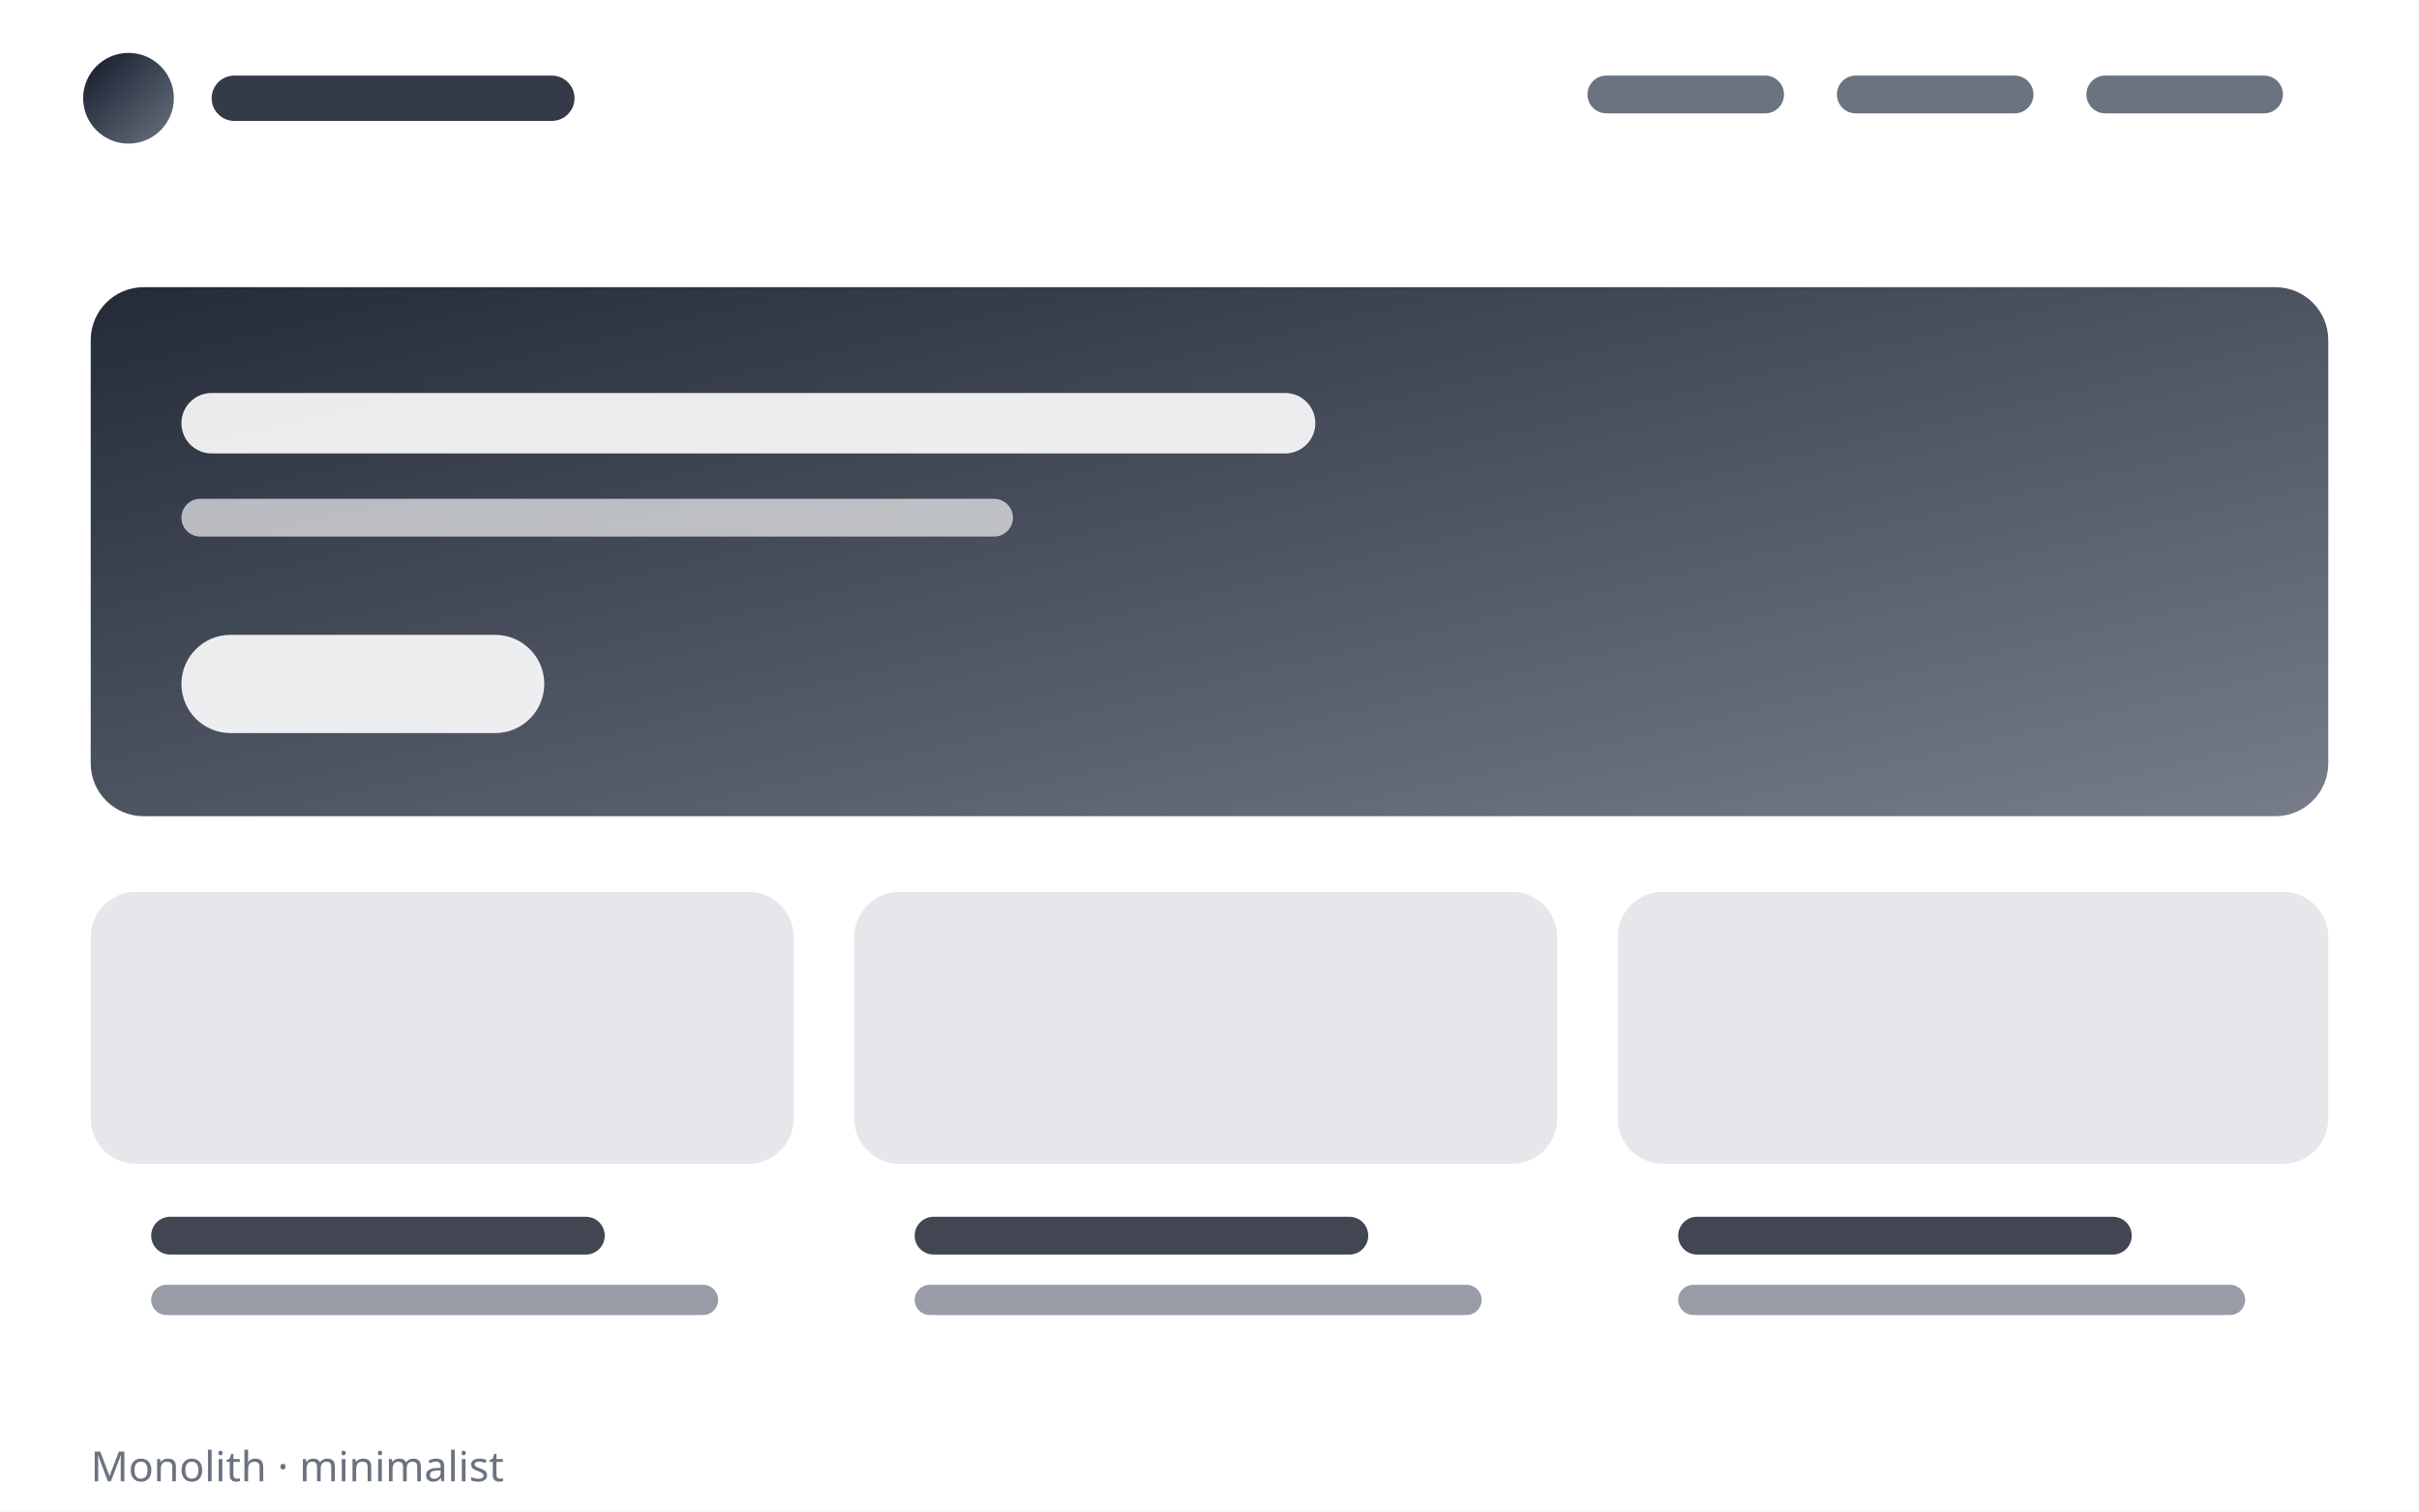
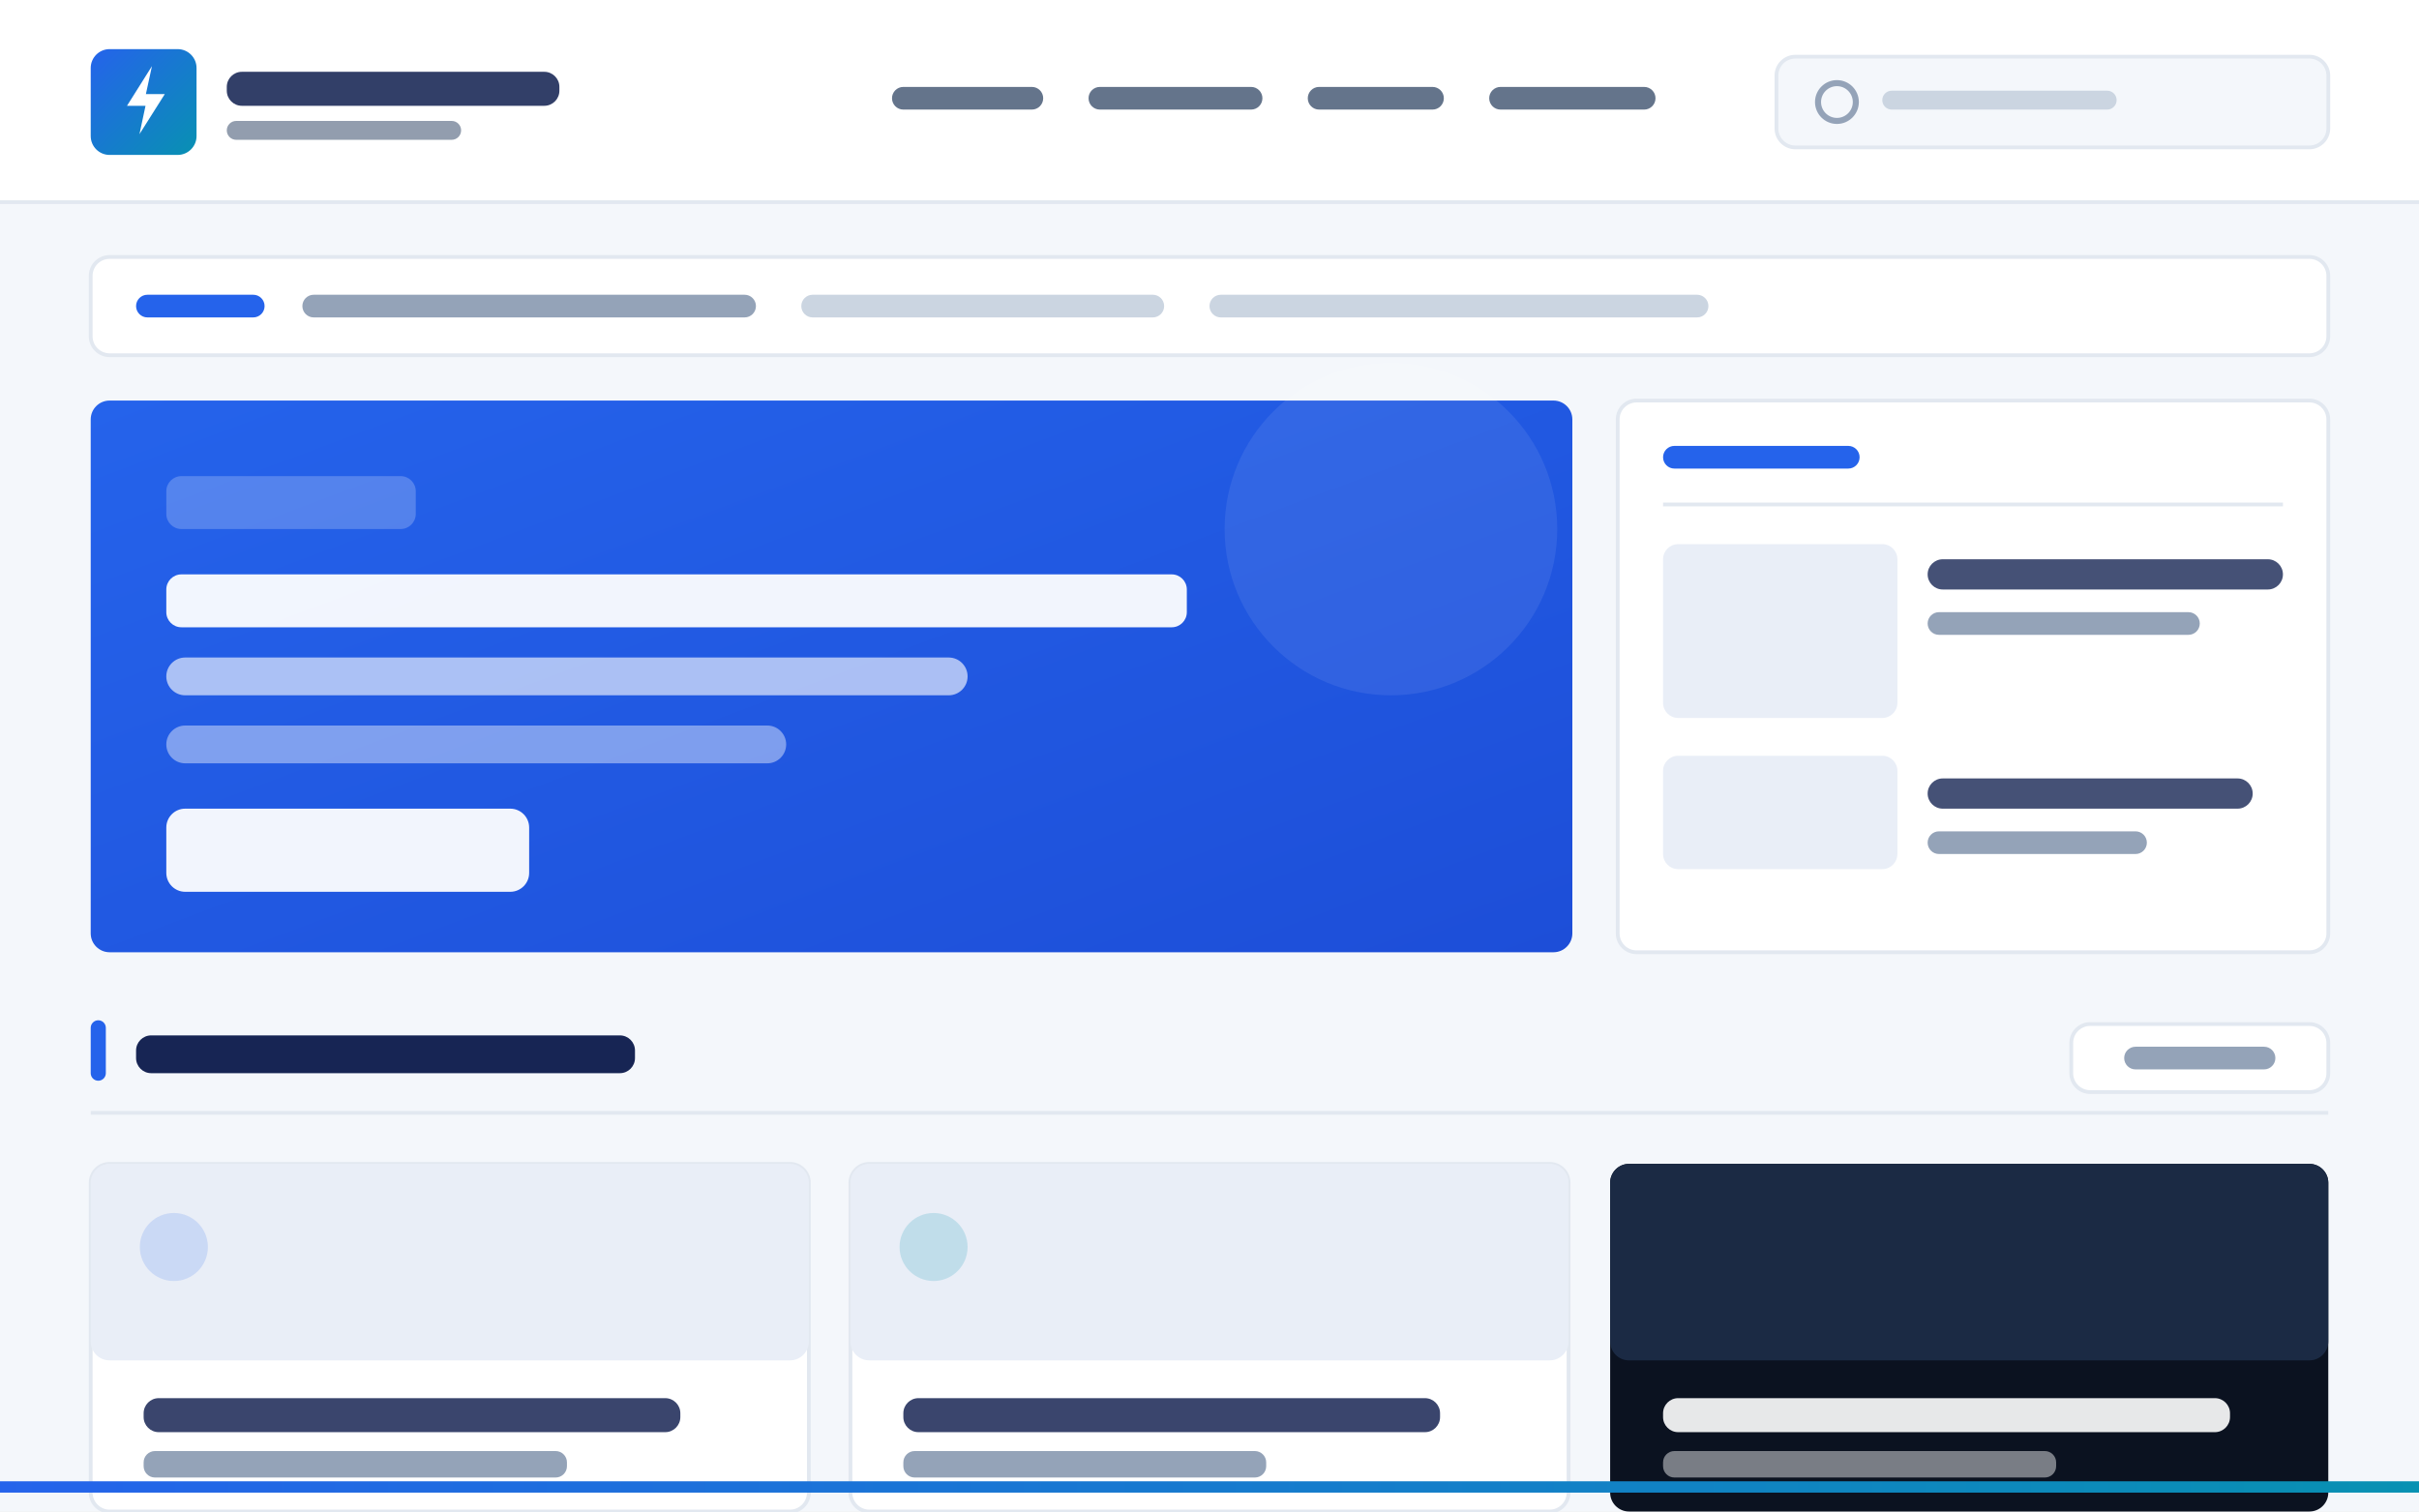
<svg xmlns="http://www.w3.org/2000/svg" viewBox="0 0 640 400" role="img" aria-label="Pratinjau tema Monolith">
  <defs>
-     <linearGradient id="hero" x1="0" y1="0" x2="1" y2="1">
-       <stop offset="0" stop-color="#111827" />
-       <stop offset="1" stop-color="#6b7280" />
+     <linearGradient id="amp-brand" x1="0" y1="0" x2="1" y2="1">
+       <stop offset="0" stop-color="#2563eb" />
+       <stop offset="1" stop-color="#0891b2" />
+     </linearGradient>
+     <linearGradient id="amp-hero" x1="0" y1="0" x2="1" y2="1">
+       <stop offset="0" stop-color="#2563eb" />
+       <stop offset="1" stop-color="#1d4ed8" />
+     </linearGradient>
+     <linearGradient id="amp-hairline" x1="0" y1="0" x2="1" y2="0">
+       <stop offset="0" stop-color="#2563eb" />
+       <stop offset="1" stop-color="#0891b2" />
    </linearGradient>
  </defs>
-   <rect width="640" height="400" fill="#ffffff" />
-   <rect x="0" y="0" width="640" height="52" fill="#ffffff" />
-   <circle cx="34" cy="26" r="12" fill="url(#hero)" />
-   <rect x="56" y="20" width="96" height="12" rx="6" fill="#111827" opacity=".85" />
-   <rect x="420" y="20" width="52" height="10" rx="5" fill="#6b7280" />
-   <rect x="486" y="20" width="52" height="10" rx="5" fill="#6b7280" />
-   <rect x="552" y="20" width="52" height="10" rx="5" fill="#6b7280" />
-   <rect x="24" y="76" width="592" height="140" rx="14" fill="url(#hero)" opacity=".92" />
-   <rect x="48" y="104" width="300" height="16" rx="8" fill="#ffffff" opacity=".9" />
-   <rect x="48" y="132" width="220" height="10" rx="5" fill="#ffffff" opacity=".65" />
-   <rect x="48" y="168" width="96" height="26" rx="13" fill="#ffffff" opacity=".9" />
-   <rect x="24" y="236" width="186" height="132" rx="12" fill="#ffffff" />
-   <rect x="24" y="236" width="186" height="72" rx="12" fill="#e5e7eb" />
-   <rect x="40" y="322" width="120" height="10" rx="5" fill="#111827" opacity=".8" />
-   <rect x="40" y="340" width="150" height="8" rx="4" fill="#6b7280" opacity=".7" />
-   <rect x="226" y="236" width="186" height="132" rx="12" fill="#ffffff" />
-   <rect x="226" y="236" width="186" height="72" rx="12" fill="#e5e7eb" />
-   <rect x="242" y="322" width="120" height="10" rx="5" fill="#111827" opacity=".8" />
-   <rect x="242" y="340" width="150" height="8" rx="4" fill="#6b7280" opacity=".7" />
-   <rect x="428" y="236" width="188" height="132" rx="12" fill="#ffffff" />
-   <rect x="428" y="236" width="188" height="72" rx="12" fill="#e5e7eb" />
-   <rect x="444" y="322" width="120" height="10" rx="5" fill="#111827" opacity=".8" />
-   <rect x="444" y="340" width="150" height="8" rx="4" fill="#6b7280" opacity=".7" />
-   <text x="24" y="392" font-family="system-ui, sans-serif" font-size="11" fill="#6b7280">Monolith · minimalist</text>
+   <rect width="640" height="400" fill="#f4f7fb" />
+   <rect x="0" y="0" width="640" height="54" fill="#ffffff" />
+   <rect x="0" y="53" width="640" height="1" fill="#e2e8f0" />
+   <rect x="24" y="13" width="28" height="28" rx="5" fill="url(#amp-brand)" />
+   <path d="M40.2 17.5 33.6 28h4.9l-1.6 7.5 6.7-10.6h-5z" fill="#ffffff" />
+   <rect x="60" y="19" width="88" height="9" rx="4" fill="#172554" opacity=".88" />
+   <rect x="60" y="32" width="62" height="5" rx="2.5" fill="#64748b" opacity=".7" />
+   <rect x="236" y="23" width="40" height="6" rx="3" fill="#64748b" />
+   <rect x="288" y="23" width="46" height="6" rx="3" fill="#64748b" />
+   <rect x="346" y="23" width="36" height="6" rx="3" fill="#64748b" />
+   <rect x="394" y="23" width="44" height="6" rx="3" fill="#64748b" />
+   <rect x="470" y="15" width="146" height="24" rx="5" fill="#f4f7fb" stroke="#e2e8f0" />
+   <circle cx="486" cy="27" r="5" fill="none" stroke="#94a3b8" stroke-width="1.6" />
+   <rect x="498" y="24" width="62" height="5" rx="2.5" fill="#cbd5e1" />
+   <rect x="24" y="68" width="592" height="26" rx="5" fill="#ffffff" stroke="#e2e8f0" />
+   <rect x="36" y="78" width="34" height="6" rx="3" fill="#2563eb" />
+   <rect x="80" y="78" width="120" height="6" rx="3" fill="#94a3b8" />
+   <rect x="212" y="78" width="96" height="6" rx="3" fill="#cbd5e1" />
+   <rect x="320" y="78" width="132" height="6" rx="3" fill="#cbd5e1" />
+   <rect x="24" y="106" width="392" height="146" rx="5" fill="url(#amp-hero)" />
+   <circle cx="368" cy="140" r="44" fill="#ffffff" opacity=".08" />
+   <rect x="44" y="126" width="66" height="14" rx="4" fill="#ffffff" opacity=".22" />
+   <rect x="44" y="152" width="270" height="14" rx="4" fill="#ffffff" opacity=".94" />
+   <rect x="44" y="174" width="212" height="10" rx="5" fill="#ffffff" opacity=".62" />
+   <rect x="44" y="192" width="164" height="10" rx="5" fill="#ffffff" opacity=".42" />
+   <rect x="44" y="214" width="96" height="22" rx="5" fill="#ffffff" opacity=".94" />
+   <rect x="428" y="106" width="188" height="146" rx="5" fill="#ffffff" stroke="#e2e8f0" />
+   <rect x="440" y="118" width="52" height="6" rx="3" fill="#2563eb" />
+   <rect x="440" y="133" width="164" height="1" fill="#e2e8f0" />
+   <rect x="440" y="144" width="62" height="46" rx="4" fill="#e9eef7" />
+   <rect x="510" y="148" width="94" height="8" rx="4" fill="#172554" opacity=".8" />
+   <rect x="510" y="162" width="72" height="6" rx="3" fill="#94a3b8" />
+   <rect x="440" y="200" width="62" height="30" rx="4" fill="#e9eef7" />
+   <rect x="510" y="206" width="86" height="8" rx="4" fill="#172554" opacity=".8" />
+   <rect x="510" y="220" width="58" height="6" rx="3" fill="#94a3b8" />
+   <rect x="24" y="270" width="4" height="16" rx="2" fill="#2563eb" />
+   <rect x="36" y="274" width="132" height="10" rx="4" fill="#172554" />
+   <rect x="548" y="271" width="68" height="18" rx="5" fill="#ffffff" stroke="#e2e8f0" />
+   <rect x="562" y="277" width="40" height="6" rx="3" fill="#94a3b8" />
+   <rect x="24" y="294" width="592" height="1" fill="#e2e8f0" />
+   <g>
+     <rect x="24" y="308" width="190" height="92" rx="5" fill="#ffffff" stroke="#e2e8f0" />
+     <rect x="24" y="308" width="190" height="52" rx="5" fill="#e9eef7" />
+     <circle cx="46" cy="330" r="9" fill="#2563eb" opacity=".16" />
+     <rect x="38" y="370" width="142" height="9" rx="4" fill="#172554" opacity=".85" />
+     <rect x="38" y="384" width="112" height="7" rx="3" fill="#94a3b8" />
+   </g>
+   <g>
+     <rect x="225" y="308" width="190" height="92" rx="5" fill="#ffffff" stroke="#e2e8f0" />
+     <rect x="225" y="308" width="190" height="52" rx="5" fill="#e9eef7" />
+     <circle cx="247" cy="330" r="9" fill="#0891b2" opacity=".18" />
+     <rect x="239" y="370" width="142" height="9" rx="4" fill="#172554" opacity=".85" />
+     <rect x="239" y="384" width="96" height="7" rx="3" fill="#94a3b8" />
+   </g>
+   <g>
+     <rect x="426" y="308" width="190" height="92" rx="5" fill="#0b1220" />
+     <rect x="426" y="308" width="190" height="52" rx="5" fill="#1b2a44" />
+     <rect x="440" y="370" width="150" height="9" rx="4" fill="#ffffff" opacity=".9" />
+     <rect x="440" y="384" width="104" height="7" rx="3" fill="#ffffff" opacity=".45" />
+   </g>
+   <rect x="0" y="392" width="640" height="3" fill="url(#amp-hairline)" />
</svg>
